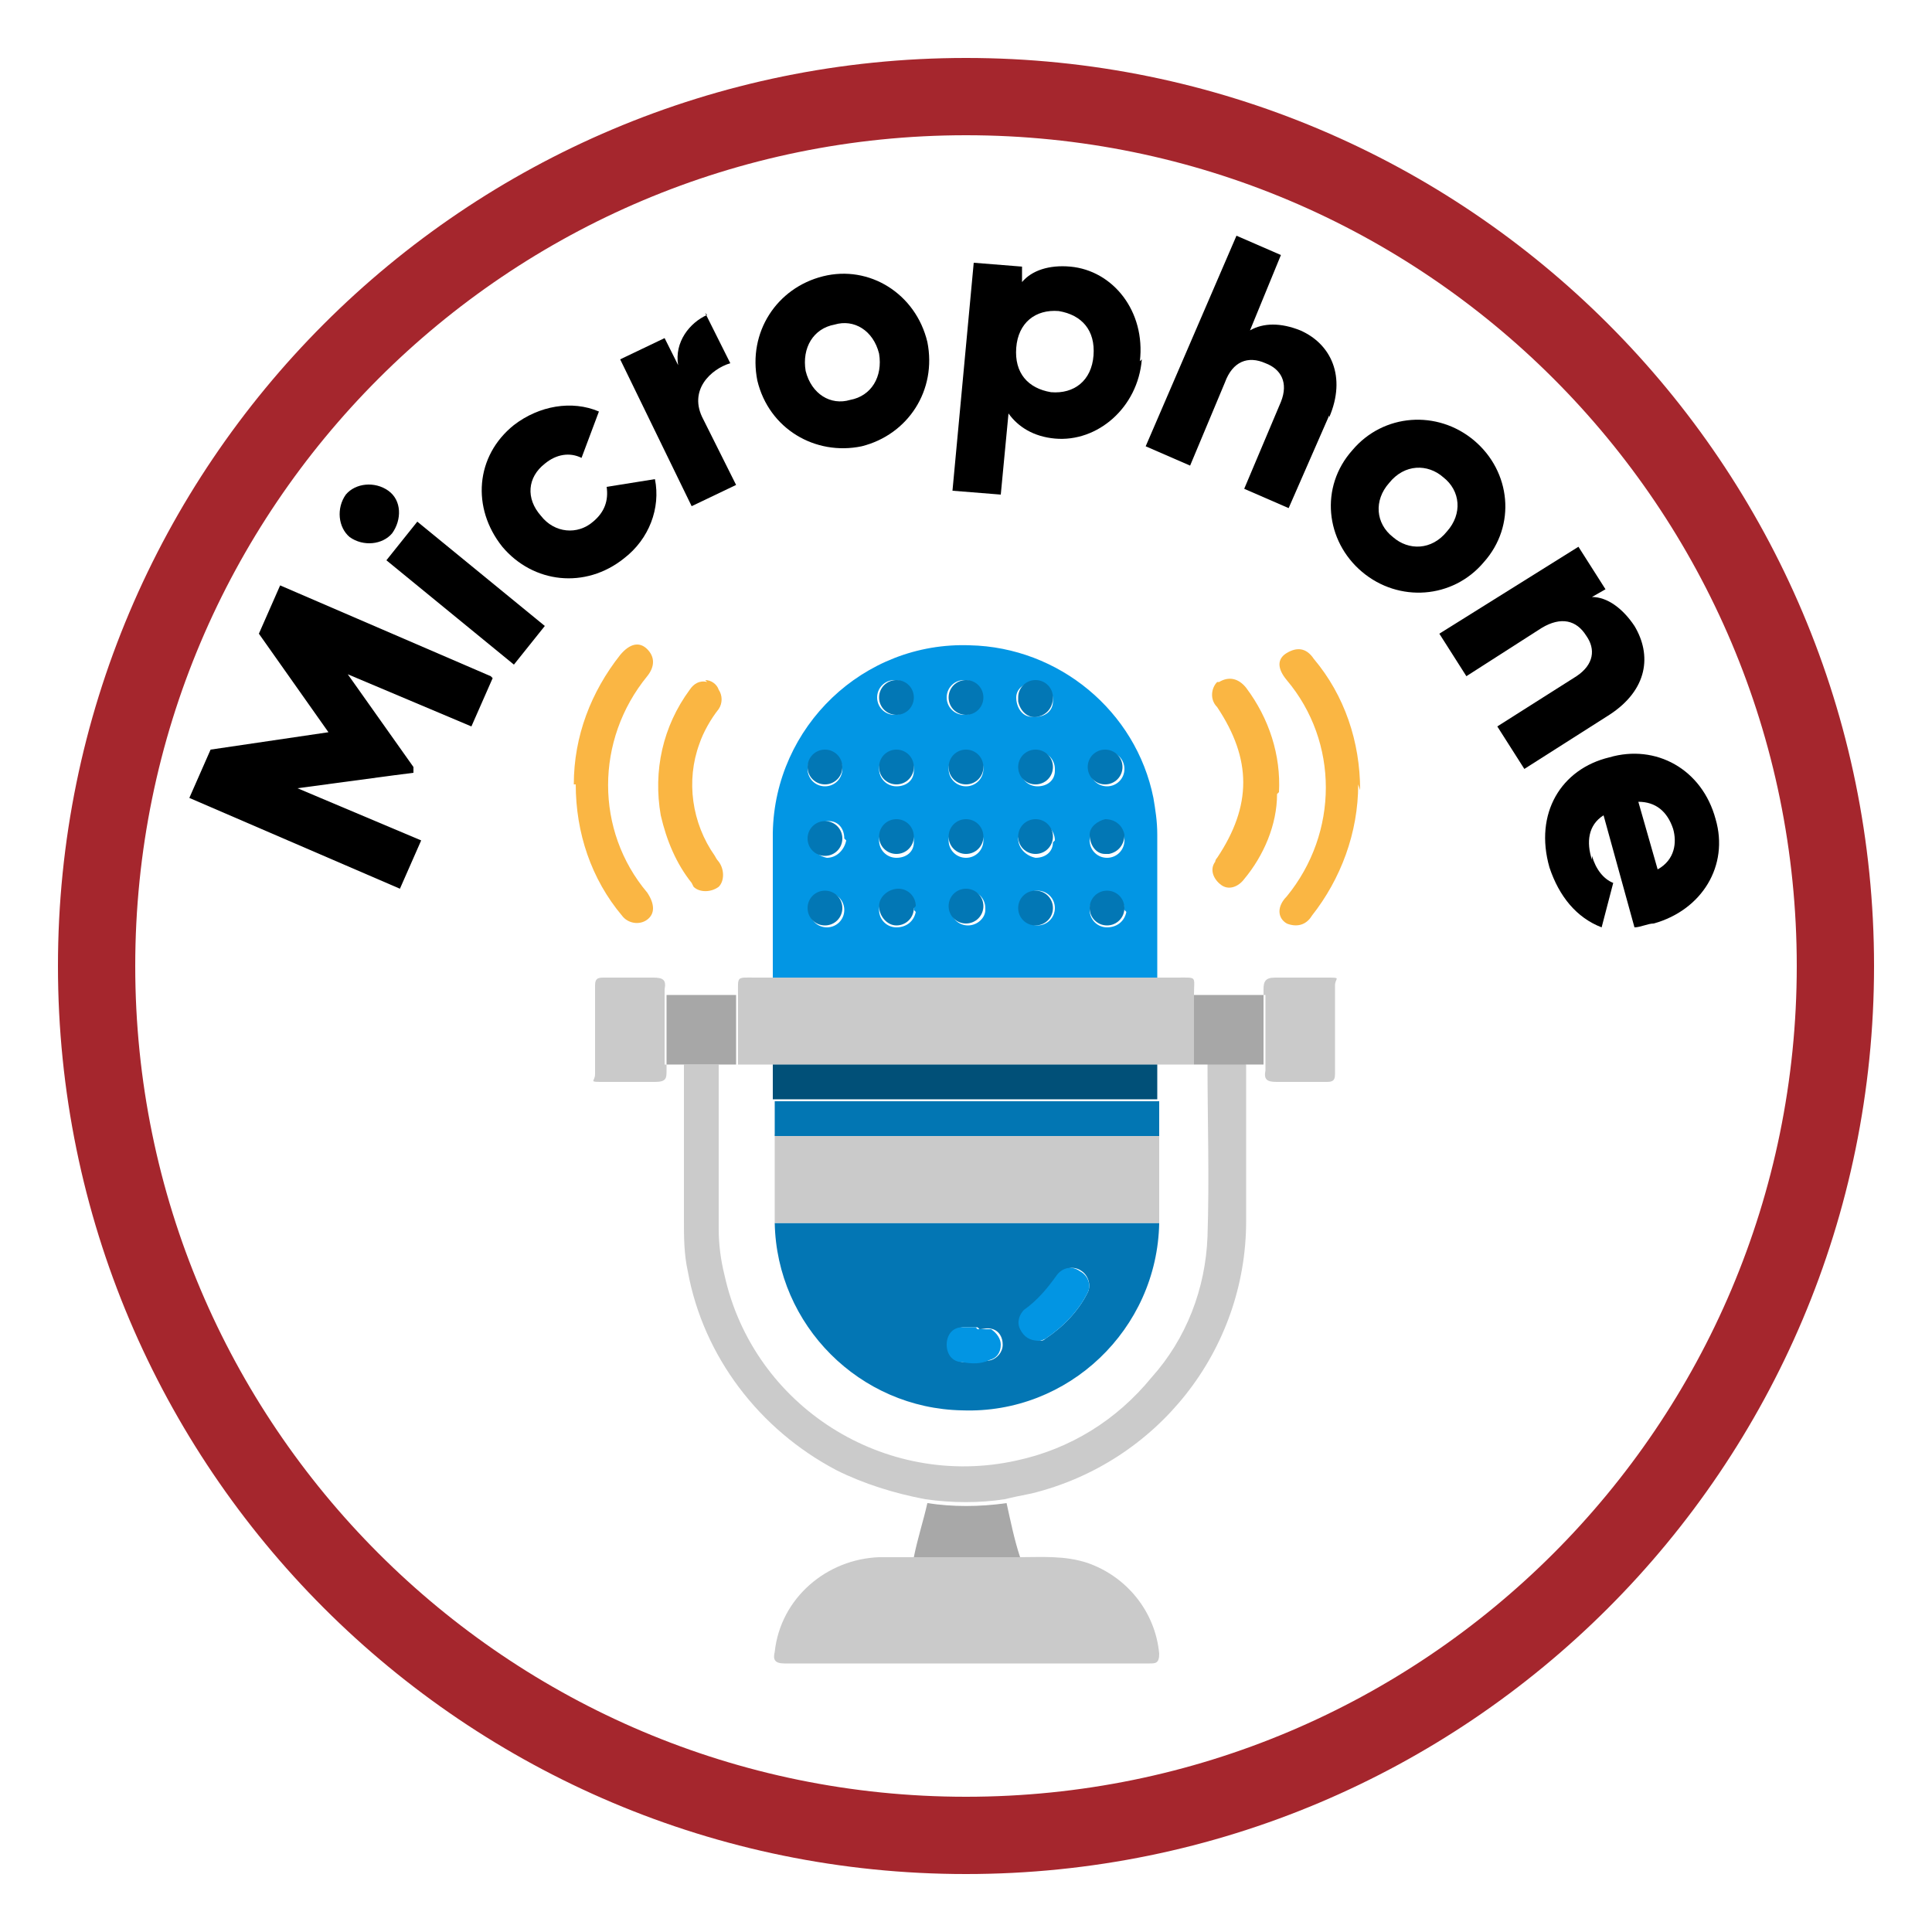
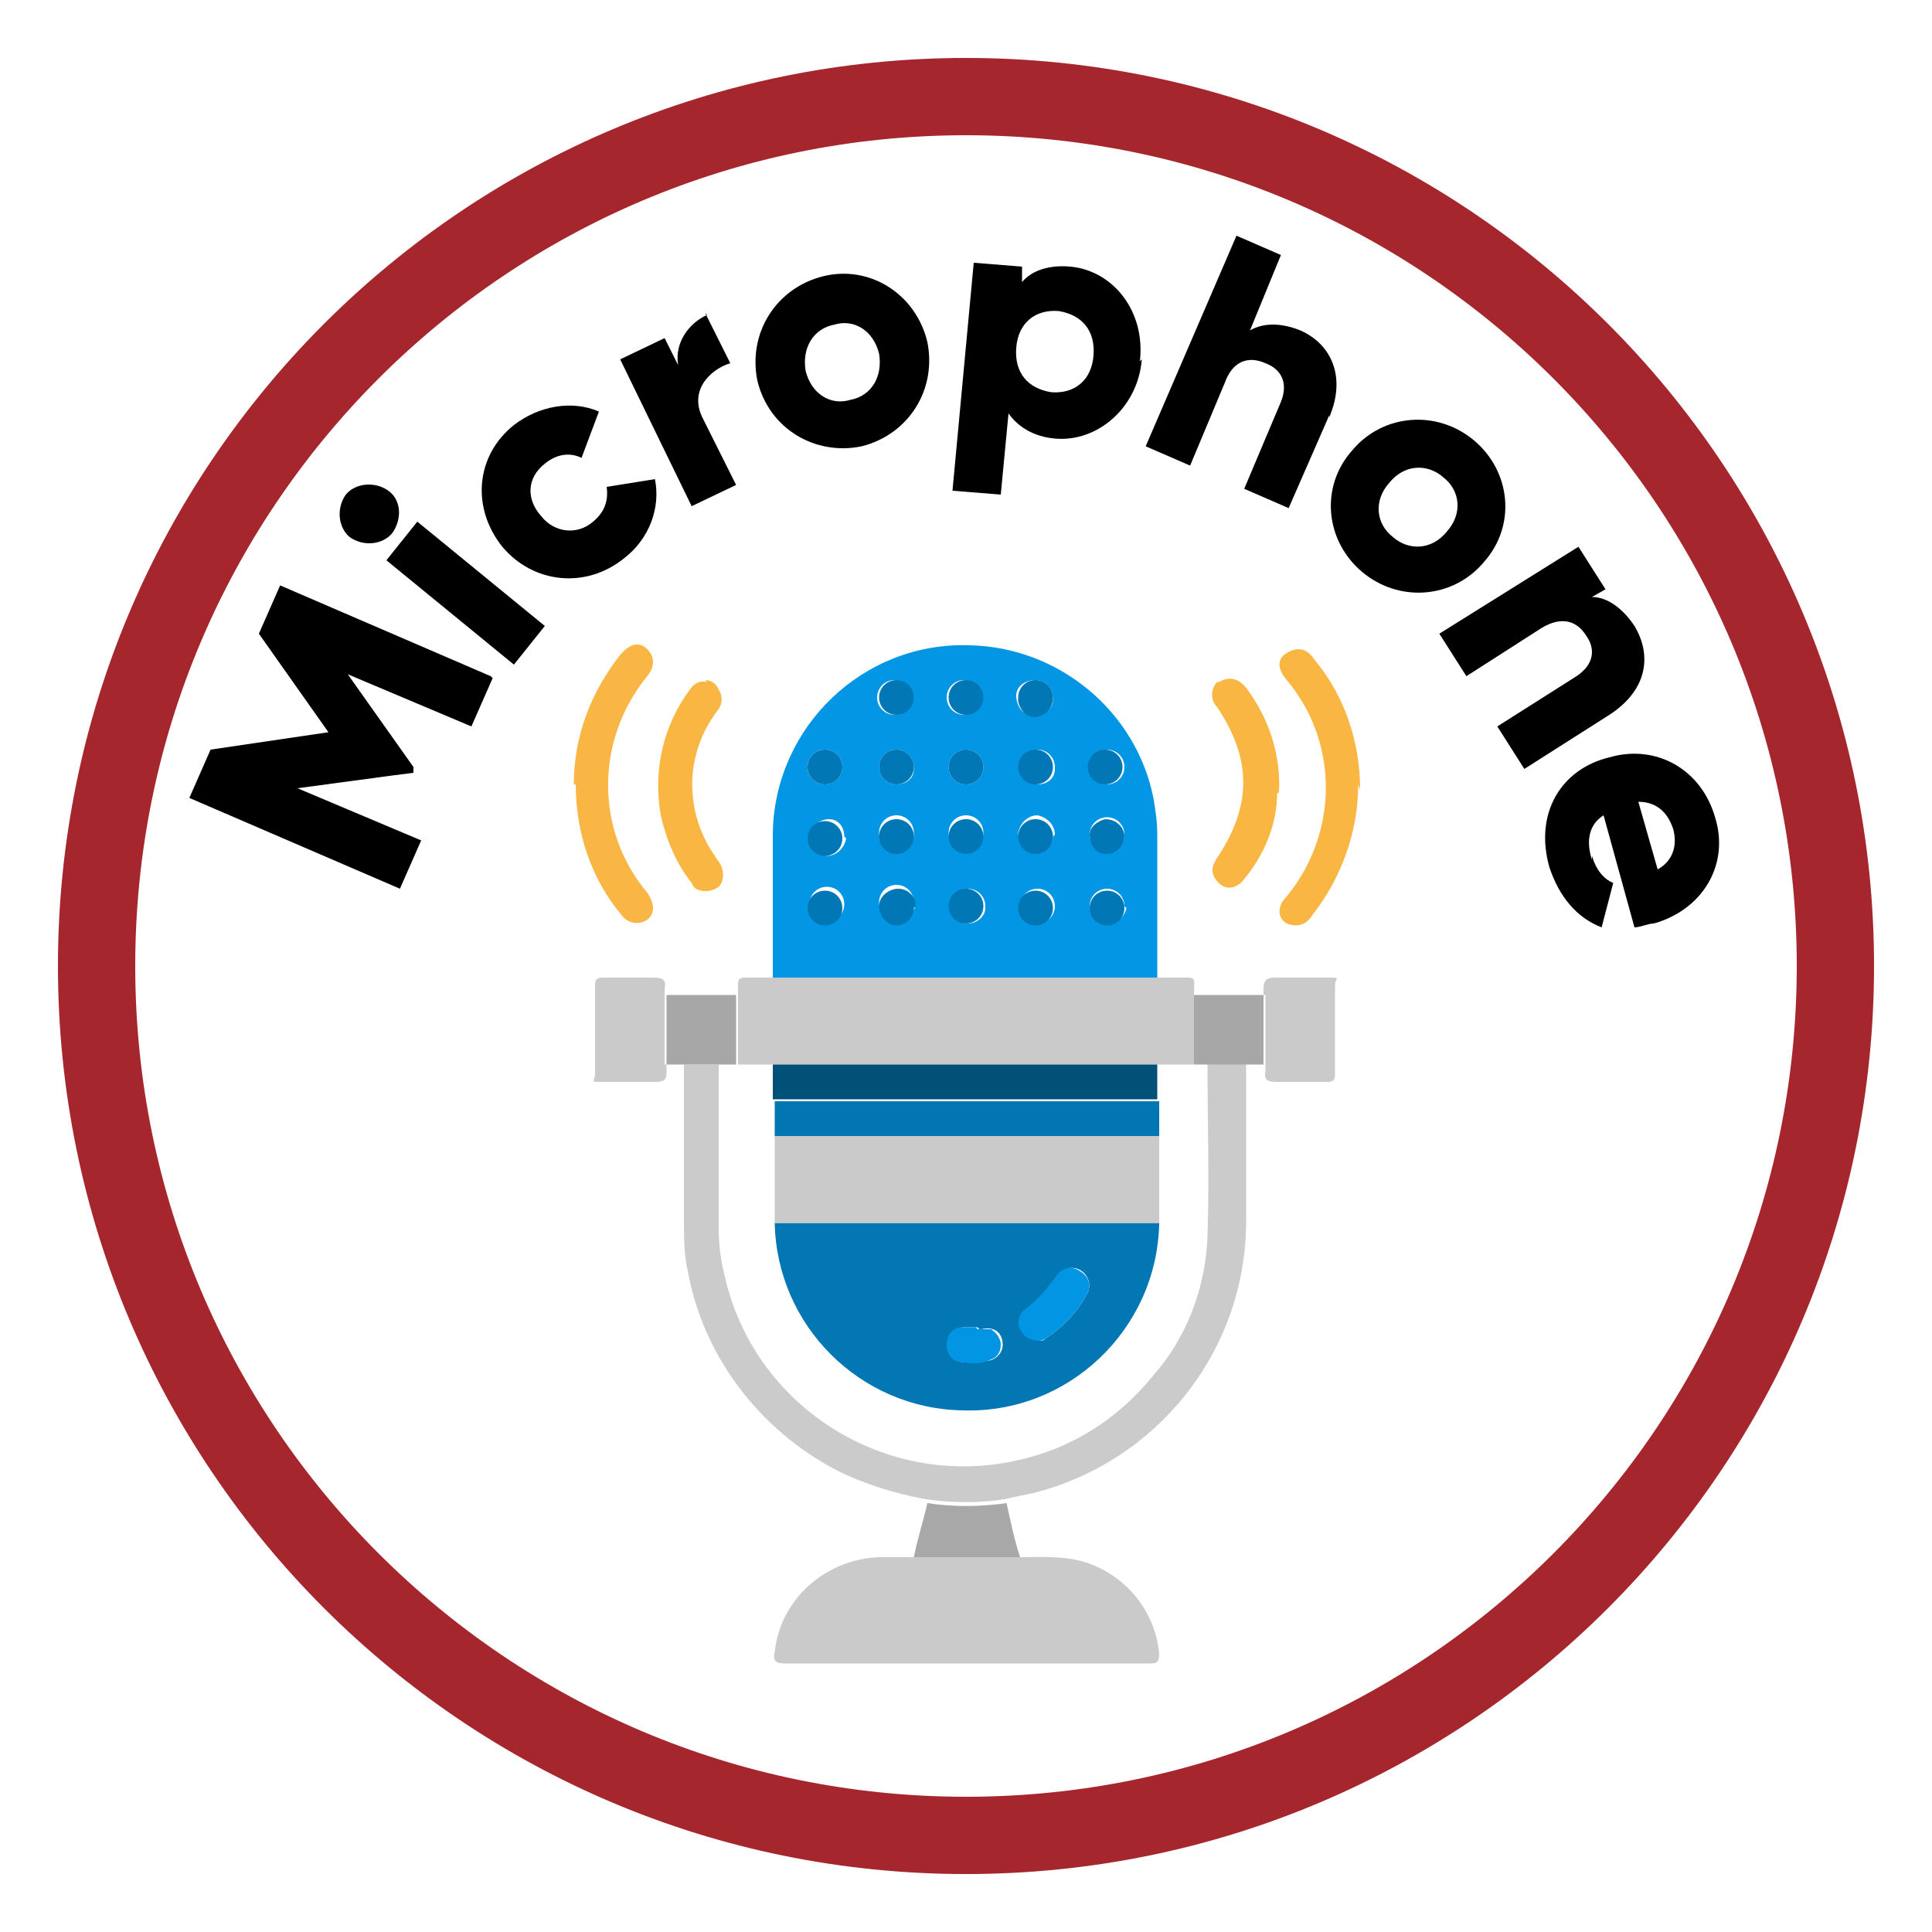
<svg xmlns="http://www.w3.org/2000/svg" id="Layer_1" viewBox="0 0 100 100">
  <defs>
    <style>.cls-1{fill:#a7a7a7;}.cls-2{fill:none;stroke:#a5262d;stroke-miterlimit:10;stroke-width:4px;}.cls-3{fill:#fab644;}.cls-4{fill:#cbcbcb;}.cls-5{fill:#cacaca;}.cls-6{fill:#0277b5;}.cls-7{fill:#015078;}.cls-8{fill:#0296e4;}.cls-9{fill:#0295e3;}.cls-10{fill:#0276b3;}.cls-11{fill:#fab643;}.cls-12{fill:#0376b4;}.cls-13{fill:#a8a8a8;}</style>
  </defs>
  <circle class="cls-2" cx="50" cy="50" r="45" />
-   <g>
-     <path class="cls-8" d="M40,50.6v-7.5c.1-5.5,4.7-9.9,10.2-9.7,4.6,.1,8.6,3.4,9.5,7.9,.1,.6,.2,1.2,.2,1.9v7.5h-20Zm6.3-13.6c.5,0,.9-.4,.9-.9,0,0,0,0,0,0,0-.5-.4-.9-.9-.9-.5,0-.9,.4-.9,.9,0,.5,.4,.9,.9,.9,0,0,0,0,0,0Zm3.6-1.8c-.5,0-.9,.4-.9,.9,0,.5,.4,.9,.9,.9,.5,0,.9-.4,.9-.9,0,0,0,0,0,0,0-.5-.4-.9-.9-.9,0,0,0,0,0,0h0Zm4.6,1c0-.5-.4-.9-.9-.9,0,0,0,0,0,0-.5,0-1,.3-1,.8,0,.5,.3,1,.8,1,0,0,.1,0,.2,0,.5,0,.9-.3,.9-.8,0,0,0,0,0-.1h0Zm-11.8,2.7c-.5,0-.9,.4-.9,.9,0,.5,.4,.9,.9,.9,.5,0,.9-.4,.9-.9,0,0,0,0,0,0,0-.5-.4-.9-.9-.9,0,0,0,0,0,0Zm4.6,.9c0-.5-.4-.9-.9-.9-.5,0-.9,.4-.9,.9,0,.5,.4,.9,.9,.9,.5,0,.9-.3,.9-.8,0,0,0,0,0,0h0Zm2.7-.9c-.5,0-.9,.4-.9,.9,0,.5,.4,.9,.9,.9,.5,0,.9-.4,.9-.9,0,0,0,0,0,0,0-.5-.4-.9-.9-.9,0,0,0,0,0,0Zm4.6,.9c0-.5-.4-.9-.9-.9-.5,0-.9,.4-.9,.9,0,.5,.4,.9,.9,.9,.5,0,.9-.3,.9-.8,0,0,0,0,0,0h0Zm2.7-.9c-.5,0-.9,.4-.9,.9,0,.5,.4,.9,.9,.9,.5,0,.9-.4,.9-.9,0,0,0,0,0,0,0-.5-.4-.9-.9-.9,0,0,0,0,0,0Zm-13.6,4.5c0-.5-.3-.9-.8-.9,0,0,0,0,0,0-.5,0-.9,.4-1,.9,0,.5,.4,.9,.9,1,.5,0,.9-.4,1-.9,0,0,0,0,0,0h0Zm7.3,3.6c0-.5-.4-.9-.9-.9s-.9,.4-.9,.9c0,.5,.4,.9,.9,.9,.5,0,.9-.4,.9-.8,0,0,0,0,0-.1h0Zm2.7-.9c-.5,0-.9,.4-.9,.9s.4,.9,.9,.9c.5,0,.9-.4,.9-.9,0,0,0,0,0,0,0-.5-.4-.9-.9-.9,0,0,0,0,0,0h0Zm4.5,1c0-.5-.4-.9-.9-.9-.5,0-.9,.4-.9,.9,0,.5,.4,.9,.9,.9,.5,0,.9-.3,1-.8,0,0,0,0,0,0h0Zm-15.4-.9c-.5,0-.9,.4-.9,.9,0,.5,.4,.9,.9,.9,.5,0,.9-.4,.9-.9,0,0,0,0,0,0,0-.5-.4-.9-.9-.9,0,0,0,0,0,0Zm14.5-1.8c.5,0,.9-.4,.9-.9,0-.5-.4-.9-.9-.9-.5,0-.9,.4-.9,.9,0,0,0,0,0,0,0,.5,.4,.9,.9,.9h0Zm-2.7-.9c0-.5-.4-.9-.9-1-.5,0-.9,.4-1,.9,0,.5,.4,.9,.9,1,0,0,0,0,0,0,.5,0,.9-.3,.9-.8,0,0,0,0,0,0h0Zm-4.6-.9c-.5,0-.9,.4-.9,.9,0,.5,.4,.9,.9,.9,.5,0,.9-.4,.9-.9,0,0,0,0,0,0,0-.5-.4-.9-.9-.9,0,0,0,0,0,0Zm-2.7,.9c0-.5-.4-.9-.9-.9-.5,0-.9,.4-.9,.9,0,.5,.4,.9,.9,.9,.5,0,.9-.3,.9-.8,0,0,0,0,0,0h0Zm0,3.6c0-.5-.4-.9-.9-.9s-.9,.4-.9,.9c0,.5,.4,.9,.9,.9,.5,0,.9-.3,1-.8,0,0,0,0,0,0h0Z" />
-     <path class="cls-5" d="M40,50.6h20.9c1.1,0,.9-.1,.9,.9v3.6h-23.6v-3.6c0-1-.1-.9,.9-.9h.9Z" />
-     <path class="cls-4" d="M64.5,55.1v8.1c0,6.7-4.6,12.5-11.1,14.1-.5,.1-1,.2-1.4,.3-1.3,.2-2.7,.2-4.1,0-1.6-.3-3.2-.8-4.6-1.5-4-2.1-6.9-5.9-7.7-10.3-.2-.9-.2-1.8-.2-2.6v-8.1h1.8v8.5c0,.8,.1,1.6,.3,2.4,1.5,6.8,8.3,11.1,15.1,9.6,2.8-.6,5.2-2.1,7-4.3,1.8-2,2.8-4.6,2.9-7.3,.1-3,0-6,0-9h1.8Z" />
-     <path class="cls-5" d="M52.7,80.6c1.2,0,2.4-.1,3.6,.3,2,.7,3.5,2.5,3.7,4.7,0,.5-.2,.5-.5,.5h-18.9c-.5,0-.6-.2-.5-.6,.3-2.8,2.7-4.8,5.4-4.9h7.3Z" />
-     <path class="cls-3" d="M29.7,40.6c0-2.5,.9-4.8,2.4-6.7,.5-.6,1-.7,1.4-.3s.4,.9,0,1.4c-2.7,3.3-2.7,8,0,11.2,.4,.6,.4,1.1,0,1.4-.4,.3-1,.2-1.3-.2,0,0,0,0,0,0-1.6-1.9-2.4-4.3-2.4-6.8Z" />
-     <path class="cls-11" d="M70.3,40.6c0,2.5-.9,4.9-2.4,6.8-.3,.5-.8,.6-1.3,.4,0,0,0,0,0,0-.5-.3-.5-.9,0-1.4,2.7-3.3,2.7-8,0-11.2-.5-.6-.5-1.1,0-1.4s1-.3,1.4,.3c1.6,1.9,2.4,4.3,2.4,6.8Z" />
-     <path class="cls-11" d="M36.5,35.2c.3,0,.6,.2,.7,.5,.2,.3,.2,.7,0,1-.4,.5-.8,1.2-1,1.8-.7,1.9-.4,4.1,.8,5.8,0,0,.1,.2,.2,.3,.3,.4,.3,1,0,1.3-.4,.3-1,.3-1.3,0,0,0,0,0-.1-.2-.8-1-1.3-2.2-1.6-3.5-.4-2.3,.1-4.6,1.5-6.5,.2-.3,.5-.5,.9-.4Z" />
-     <path class="cls-11" d="M66.1,41.1c0,1.6-.7,3.2-1.7,4.4-.3,.4-.8,.6-1.2,.3-.4-.3-.6-.8-.3-1.2,0,0,0-.1,.1-.2,1.8-2.7,1.8-5.1,0-7.8-.4-.4-.3-1,0-1.3,0,0,0,0,.1,0,.5-.3,1-.2,1.4,.3,1.2,1.6,1.8,3.5,1.7,5.4Z" />
-     <path class="cls-5" d="M34.5,55.1c0,.1,0,.2,0,.3,0,.4,0,.6-.6,.6-.9,0-1.7,0-2.6,0s-.5,0-.5-.4v-4.6c0-.4,.2-.4,.5-.4,.8,0,1.7,0,2.5,0,.5,0,.7,.1,.6,.6,0,0,0,.2,0,.3v3.6Z" />
-     <path class="cls-5" d="M65.4,51.5c0-.1,0-.2,0-.3,0-.4,.1-.6,.6-.6,.9,0,1.7,0,2.6,0s.5,0,.5,.4v4.6c0,.4-.2,.4-.5,.4-.8,0-1.7,0-2.5,0-.5,0-.7-.1-.6-.6,0,0,0-.2,0-.3v-3.6Z" />
-     <path class="cls-1" d="M34.5,55.1v-3.6h3.6v3.6h-3.6Z" />
-     <path class="cls-1" d="M65.4,51.5v3.6h-3.6v-3.6h3.6Z" />
-     <path class="cls-13" d="M52.7,80.6h-5.4c.2-1,.5-1.9,.7-2.8,1.3,.2,2.7,.2,4.1,0,.2,.9,.4,1.9,.7,2.8Z" />
-     <path class="cls-6" d="M46.4,37c-.5,0-.9-.4-.9-.9s.4-.9,.9-.9c.5,0,.9,.4,.9,.9,0,0,0,0,0,0,0,.5-.4,.9-.9,.9,0,0,0,0,0,0Z" />
-     <path class="cls-6" d="M50,35.2c.5,0,.9,.4,.9,.9,0,.5-.4,.9-.9,.9-.5,0-.9-.4-.9-.9,0,0,0,0,0,0,0-.5,.4-.9,.9-.9,0,0,0,0,0,0Z" />
-     <path class="cls-6" d="M54.5,36.1c0,.5-.3,.9-.8,1s-.9-.3-1-.8c0,0,0-.1,0-.2,0-.5,.4-.9,.9-.9,0,0,0,0,0,0,.5,0,.9,.4,.9,.9Z" />
-     <path class="cls-6" d="M42.7,38.8c.5,0,.9,.4,.9,.9,0,.5-.4,.9-.9,.9s-.9-.4-.9-.9c0,0,0,0,0,0,0-.5,.4-.9,.9-.9,0,0,0,0,0,0Z" />
-     <path class="cls-6" d="M47.3,39.7c0,.5-.4,.9-.9,.9s-.9-.4-.9-.9c0-.5,.4-.9,.9-.9,0,0,0,0,0,0,.5,0,.9,.4,.9,.9Z" />
-     <path class="cls-6" d="M50,38.8c.5,0,.9,.4,.9,.9,0,.5-.4,.9-.9,.9-.5,0-.9-.4-.9-.9,0,0,0,0,0,0,0-.5,.4-.9,.9-.9,0,0,0,0,0,0Z" />
-     <path class="cls-6" d="M54.5,39.7c0,.5-.4,.9-.9,.9-.5,0-.9-.4-.9-.9s.4-.9,.9-.9c0,0,0,0,0,0,.5,0,.9,.4,.9,.9,0,0,0,0,0,0Z" />
-     <path class="cls-6" d="M57.2,38.8c.5,0,.9,.4,.9,.9,0,.5-.4,.9-.9,.9-.5,0-.9-.4-.9-.9,0,0,0,0,0,0,0-.5,.4-.9,.9-.9,0,0,0,0,0,0Z" />
-     <path class="cls-6" d="M43.6,43.4c0,.5-.4,.9-.9,.9s-.9-.4-.9-.9,.4-.9,.9-.9c0,0,0,0,0,0,.5,0,.9,.4,.9,.9,0,0,0,0,0,0Z" />
-     <path class="cls-6" d="M50.9,46.9c0,.5-.4,.9-.9,.9-.5,0-.9-.4-.9-.9s.4-.9,.9-.9c0,0,0,0,0,0,.5,0,.9,.4,.9,.9,0,0,0,0,0,0Z" />
-     <path class="cls-6" d="M53.6,46.1c.5,0,.9,.4,.9,.9,0,.5-.4,.9-.9,.9s-.9-.4-.9-.9c0,0,0,0,0,0,0-.5,.4-.9,.9-.9,0,0,0,0,0,0Z" />
-     <path class="cls-6" d="M58.2,47c0,.5-.4,.9-.9,.9-.5,0-.9-.4-.9-.9,0-.5,.4-.9,.9-.9,0,0,0,0,0,0,.5,0,.9,.4,.9,.9,0,0,0,0,0,0Z" />
-     <path class="cls-6" d="M42.7,46.1c.5,0,.9,.4,.9,.9s-.4,.9-.9,.9c-.5,0-.9-.4-.9-.9,0,0,0,0,0,0,0-.5,.4-.9,.9-.9,0,0,0,0,0,0Z" />
-     <path class="cls-6" d="M57.2,44.2c-.5,0-.8-.5-.8-1,0-.4,.4-.7,.8-.8,.5,0,.9,.3,1,.8,0,.5-.3,.9-.8,1,0,0-.1,0-.2,0Z" />
-     <path class="cls-6" d="M54.5,43.3c0,.5-.4,.9-.9,.9-.5,0-.9-.4-.9-.9,0-.5,.4-.9,.9-.9,0,0,0,0,0,0,.5,0,.9,.4,.9,.9,0,0,0,0,0,0Z" />
-     <path class="cls-6" d="M50,42.4c.5,0,.9,.4,.9,.9s-.4,.9-.9,.9c-.5,0-.9-.4-.9-.9,0,0,0,0,0,0,0-.5,.4-.9,.9-.9,0,0,0,0,0,0Z" />
-     <path class="cls-6" d="M47.3,43.3c0,.5-.4,.9-.9,.9-.5,0-.9-.4-.9-.9,0-.5,.4-.9,.9-.9,0,0,0,0,0,0,.5,0,.9,.4,.9,.9,0,0,0,0,0,0Z" />
-     <path class="cls-6" d="M47.3,47c0,.5-.4,.9-.9,.9,0,0,0,0,0,0-.5,0-.9-.5-.9-1,0-.5,.5-.9,1-.9,.5,0,.9,.4,.9,.9Z" />
-     <path class="cls-7" d="M40,56.9v-1.8h19.9v1.8h-19.9Z" />
-     <path class="cls-12" d="M60,63.3c-.1,5.5-4.7,9.9-10.2,9.7-5.3-.1-9.6-4.4-9.7-9.7h19.9Zm-6.2,6.1c.1,0,.2,0,.3-.1,.9-.6,1.7-1.4,2.2-2.4,.2-.4,0-.9-.3-1.1,0,0,0,0,0,0-.4-.3-.9-.2-1.2,.2-.5,.7-1,1.3-1.7,1.8-.3,.2-.4,.7-.2,1,.1,.4,.4,.5,1,.6Zm-3.2-.7c-.2,0-.5,0-.7,0-.5,0-.8,.4-.8,.9,0,.5,.3,.9,.8,.9,0,0,0,0,0,0,.5,0,.9,0,1.4-.1,.3-.1,.6-.4,.6-.8,0-.4-.2-.7-.5-.8-.3-.1-.5,0-.7,0Z" />
-     <path class="cls-5" d="M60,63.3h-19.9v-4.6h19.9v4.6Z" />
-     <path class="cls-10" d="M60,58.8h-19.9v-1.8h19.9v1.8Z" />
-     <path class="cls-9" d="M53.8,69.4c-.5,0-.8-.2-1-.6-.2-.4,0-.8,.2-1,.7-.5,1.2-1.1,1.7-1.8,.3-.4,.8-.5,1.2-.2,.4,.2,.6,.7,.4,1.1,0,0,0,0,0,0-.5,1-1.3,1.8-2.2,2.4,0,0-.2,.1-.3,.1Z" />
-     <path class="cls-9" d="M50.6,68.8c.2,0,.5,0,.7,0,.3,.2,.5,.5,.5,.8,0,.4-.2,.7-.6,.8-.4,.2-.9,.2-1.4,.1-.5,0-.8-.4-.8-.9,0,0,0,0,0,0,0-.5,.3-.9,.8-.9,.2,0,.5,0,.7,0Z" />
-   </g>
-   <g>
-     <path d="M25.5,35.1l-1.1,2.5-6.4-2.7,3.4,4.8v.3c-.1,0-6,.8-6,.8l6.4,2.7-1.1,2.5-10.9-4.7,1.1-2.5,6.1-.9-3.6-5.1,1.1-2.5,10.9,4.7Z" />
-     <path d="M18.1,27.8c-.6-.5-.7-1.5-.2-2.2,.5-.6,1.5-.7,2.2-.2s.7,1.5,.2,2.2c-.5,.6-1.5,.7-2.2,.2Zm1.9,1.2l1.6-2,6.6,5.4-1.6,2-6.6-5.4Z" />
-     <path d="M26,28.3c-1.6-2-1.4-4.7,.6-6.3,1.3-1,3-1.3,4.4-.7l-.9,2.4c-.6-.3-1.3-.2-1.9,.3-.9,.7-1,1.8-.2,2.7,.7,.9,1.9,1,2.7,.3,.6-.5,.8-1.1,.7-1.8l2.5-.4c.3,1.5-.3,3.1-1.6,4.1-2,1.6-4.7,1.3-6.3-.6Z" />
-     <path d="M36.5,16.2l1.3,2.6c-1,.3-2.2,1.4-1.4,2.9l1.7,3.4-2.3,1.1-3.7-7.6,2.3-1.1,.7,1.4c-.2-1.2,.6-2.2,1.5-2.6Z" />
-     <path d="M39.2,19.7c-.5-2.5,1-4.8,3.4-5.4s4.8,.9,5.4,3.4c.5,2.5-1,4.8-3.4,5.4-2.4,.5-4.8-.9-5.4-3.4Zm6.3-1.4c-.3-1.2-1.3-1.8-2.3-1.5-1.1,.2-1.7,1.2-1.5,2.4,.3,1.2,1.3,1.8,2.3,1.5,1.1-.2,1.7-1.2,1.5-2.4Z" />
-     <path d="M59.1,18.6c-.2,2.5-2.3,4.3-4.5,4.1-1.1-.1-1.9-.6-2.4-1.3l-.4,4.2-2.5-.2,1.1-11.8,2.5,.2v.8c.5-.6,1.4-.9,2.5-.8,2.2,.2,3.9,2.3,3.6,4.9Zm-2.5-.2c.1-1.3-.6-2.1-1.8-2.3-1.2-.1-2.1,.6-2.2,1.9-.1,1.3,.6,2.1,1.8,2.3,1.2,.1,2.1-.6,2.2-1.9Z" />
-     <path d="M68.8,21.5l-2.1,4.8-2.3-1,1.9-4.5c.4-1,0-1.7-.8-2-.9-.4-1.7-.1-2.1,1l-1.8,4.3-2.3-1,4.7-10.9,2.3,1-1.6,3.9c.7-.4,1.6-.4,2.6,0,1.6,.7,2.4,2.4,1.5,4.5Z" />
-     <path d="M70,23.3c1.6-1.9,4.4-2.1,6.3-.5,1.9,1.6,2.2,4.4,.5,6.3-1.6,1.9-4.4,2.1-6.3,.5-1.9-1.6-2.2-4.4-.5-6.3Zm4.9,4.2c.8-.9,.7-2.1-.2-2.8-.8-.7-2-.7-2.8,.3-.8,.9-.7,2.1,.2,2.8,.8,.7,2,.7,2.8-.3Z" />
-     <path d="M83.3,37l-4.4,2.8-1.4-2.2,4.1-2.6c.9-.6,1-1.4,.5-2.1-.5-.8-1.3-1-2.3-.4l-3.9,2.5-1.4-2.2,7.2-4.5,1.4,2.2-.7,.4c.8,0,1.6,.6,2.2,1.5,.9,1.5,.7,3.3-1.3,4.6Z" />
-     <path d="M82.4,44.3c.2,.7,.6,1.2,1.1,1.4l-.6,2.3c-1.3-.5-2.2-1.6-2.7-3.1-.8-2.8,.6-5.1,3.1-5.7,2.4-.7,4.8,.6,5.5,3.2,.7,2.4-.7,4.7-3.2,5.4-.3,0-.7,.2-1,.2l-1.6-5.8c-.8,.5-.9,1.4-.6,2.3Zm3.4,.7c.9-.5,1-1.4,.8-2.1-.3-.9-.9-1.4-1.8-1.4l1,3.5Z" />
-   </g>
+   <path class="cls-8" d="m40,50.6v-7.5c.1-5.5,4.7-9.9,10.2-9.7,4.6.1,8.6,3.4,9.5,7.9.1.6.2,1.2.2,1.9v7.5h-20Zm6.3-13.6c.5,0,.9-.4.9-.9,0,0,0,0,0,0,0-.5-.4-.9-.9-.9-.5,0-.9.4-.9.9,0,.5.4.9.9.9,0,0,0,0,0,0Zm3.6-1.8c-.5,0-.9.4-.9.9,0,.5.4.9.9.9.5,0,.9-.4.9-.9,0,0,0,0,0,0,0-.5-.4-.9-.9-.9,0,0,0,0,0,0h0Zm4.6.9c0-.5-.4-.9-.9-.9,0,0,0,0,0,0-.5,0-1,.3-1,.8,0,.5.3,1,.8,1,0,0,.1,0,.2,0,.5,0,.9-.3.9-.8,0,0,0,0,0-.1h0Zm-11.8,2.7c-.5,0-.9.4-.9.9,0,.5.4.9.9.9.5,0,.9-.4.9-.9,0,0,0,0,0,0,0-.5-.4-.9-.9-.9,0,0,0,0,0,0Zm4.6.9c0-.5-.4-.9-.9-.9-.5,0-.9.4-.9.9,0,.5.4.9.9.9.5,0,.9-.3.9-.8,0,0,0,0,0,0h0Zm2.7-.9c-.5,0-.9.4-.9.9,0,.5.4.9.9.9.5,0,.9-.4.9-.9,0,0,0,0,0,0,0-.5-.4-.9-.9-.9,0,0,0,0,0,0Zm4.6.9c0-.5-.4-.9-.9-.9-.5,0-.9.4-.9.9,0,.5.4.9.9.9.5,0,.9-.3.9-.8,0,0,0,0,0,0h0Zm2.7-.9c-.5,0-.9.4-.9.9,0,.5.4.9.9.9.5,0,.9-.4.9-.9,0,0,0,0,0,0,0-.5-.4-.9-.9-.9,0,0,0,0,0,0Zm-13.6,4.5c0-.5-.3-.9-.8-.9,0,0,0,0,0,0-.5,0-.9.4-1,.9,0,.5.4.9.9,1,.5,0,.9-.4,1-.9,0,0,0,0,0,0h0Zm7.3,3.6c0-.5-.4-.9-.9-.9s-.9.4-.9.9c0,.5.4.9.9.9.5,0,.9-.4.9-.8,0,0,0,0,0-.1h0Zm2.7-.9c-.5,0-.9.4-.9.9s.4.9.9.9c.5,0,.9-.4.9-.9,0,0,0,0,0,0,0-.5-.4-.9-.9-.9,0,0,0,0,0,0h0Zm4.5.9c0-.5-.4-.9-.9-.9-.5,0-.9.4-.9.9,0,.5.4.9.9.9.5,0,.9-.3,1-.8,0,0,0,0,0,0h0Zm-15.4-1c-.5,0-.9.4-.9.9,0,.5.4.9.9.9.5,0,.9-.4.9-.9,0,0,0,0,0,0,0-.5-.4-.9-.9-.9,0,0,0,0,0,0Zm14.5-1.8c.5,0,.9-.4.9-.9,0-.5-.4-.9-.9-.9-.5,0-.9.4-.9.9,0,0,0,0,0,0,0,.5.4.9.9.9h0Zm-2.7-.9c0-.5-.4-.9-.9-1-.5,0-.9.4-1,.9,0,.5.4.9.9,1,0,0,0,0,0,0,.5,0,.9-.3.9-.8,0,0,0,0,0,0h0Zm-4.6-1c-.5,0-.9.4-.9.9,0,.5.4.9.9.9.5,0,.9-.4.9-.9,0,0,0,0,0,0,0-.5-.4-.9-.9-.9,0,0,0,0,0,0Zm-2.7.9c0-.5-.4-.9-.9-.9-.5,0-.9.4-.9.9,0,.5.4.9.9.9.5,0,.9-.3.9-.8,0,0,0,0,0,0h0Zm0,3.6c0-.5-.4-.9-.9-.9s-.9.4-.9.9c0,.5.4.9.9.9.5,0,.9-.3,1-.8,0,0,0,0,0,0h0Z" />
+   <path class="cls-5" d="m40,50.6h20.9c1.1,0,.9-.1.9.9v3.6h-23.6v-3.6c0-1-.1-.9.9-.9h.9Z" />
+   <path class="cls-4" d="m64.5,55.1v8.1c0,6.7-4.6,12.5-11.1,14.1-.5.1-1,.2-1.4.3-1.3.2-2.7.2-4.1,0-1.6-.3-3.2-.8-4.6-1.5-4-2.1-6.9-5.9-7.7-10.3-.2-.9-.2-1.8-.2-2.6v-8.1h1.8v8.5c0,.8.1,1.6.3,2.4,1.5,6.8,8.3,11.1,15.1,9.6,2.8-.6,5.2-2.1,7-4.3,1.8-2,2.8-4.6,2.9-7.3.1-3,0-6,0-9h1.8Z" />
+   <path class="cls-5" d="m52.7,80.6c1.2,0,2.4-.1,3.6.3,2,.7,3.5,2.5,3.7,4.7,0,.5-.2.5-.5.5h-18.9c-.5,0-.6-.2-.5-.6.3-2.8,2.7-4.8,5.4-4.9h7.3Z" />
+   <path class="cls-3" d="m29.7,40.6c0-2.5.9-4.8,2.4-6.7.5-.6,1-.7,1.4-.3s.4.9,0,1.4c-2.7,3.3-2.7,8,0,11.2.4.6.4,1.1,0,1.4-.4.3-1,.2-1.3-.2,0,0,0,0,0,0-1.6-1.9-2.4-4.3-2.4-6.8Z" />
+   <path class="cls-11" d="m70.3,40.6c0,2.5-.9,4.9-2.4,6.8-.3.5-.8.6-1.3.4,0,0,0,0,0,0-.5-.3-.5-.9,0-1.4,2.7-3.3,2.7-8,0-11.2-.5-.6-.5-1.1,0-1.4s1-.3,1.4.3c1.6,1.9,2.4,4.3,2.4,6.8Z" />
+   <path class="cls-11" d="m36.5,35.2c.3,0,.6.2.7.5.2.3.2.7,0,1-.4.5-.8,1.2-1,1.8-.7,1.9-.4,4.1.8,5.8,0,0,.1.2.2.3.3.4.3,1,0,1.3-.4.3-1,.3-1.3,0,0,0,0,0-.1-.2-.8-1-1.3-2.2-1.6-3.5-.4-2.3.1-4.6,1.5-6.5.2-.3.5-.5.9-.4Z" />
+   <path class="cls-11" d="m66.1,41.1c0,1.6-.7,3.2-1.7,4.4-.3.4-.8.6-1.2.3-.4-.3-.6-.8-.3-1.2,0,0,0-.1.1-.2,1.8-2.7,1.8-5.1,0-7.8-.4-.4-.3-1,0-1.3,0,0,0,0,.1,0,.5-.3,1-.2,1.4.3,1.2,1.6,1.8,3.5,1.7,5.4Z" />
+   <path class="cls-5" d="m34.5,55.1c0,.1,0,.2,0,.3,0,.4,0,.6-.6.6-.9,0-1.7,0-2.6,0s-.5,0-.5-.4v-4.6c0-.4.2-.4.5-.4.8,0,1.7,0,2.5,0,.5,0,.7.1.6.6,0,0,0,.2,0,.3v3.6Z" />
+   <path class="cls-5" d="m65.4,51.5c0-.1,0-.2,0-.3,0-.4.1-.6.6-.6.9,0,1.7,0,2.6,0s.5,0,.5.4v4.6c0,.4-.2.4-.5.4-.8,0-1.7,0-2.5,0-.5,0-.7-.1-.6-.6,0,0,0-.2,0-.3v-3.6Z" />
+   <path class="cls-1" d="m34.5,55.1v-3.6h3.6v3.6h-3.6Z" />
+   <path class="cls-1" d="m65.4,51.5v3.6h-3.6v-3.6h3.6Z" />
+   <path class="cls-13" d="m52.7,80.6h-5.4c.2-1,.5-1.9.7-2.8,1.3.2,2.7.2,4.1,0,.2.9.4,1.9.7,2.8Z" />
+   <path class="cls-6" d="m46.4,37c-.5,0-.9-.4-.9-.9s.4-.9.9-.9c.5,0,.9.4.9.9,0,0,0,0,0,0,0,.5-.4.9-.9.9,0,0,0,0,0,0Z" />
+   <path class="cls-6" d="m50,35.2c.5,0,.9.4.9.9,0,.5-.4.9-.9.9-.5,0-.9-.4-.9-.9,0,0,0,0,0,0,0-.5.4-.9.9-.9,0,0,0,0,0,0Z" />
+   <path class="cls-6" d="m54.5,36.1c0,.5-.3.9-.8,1s-.9-.3-1-.8c0,0,0-.1,0-.2,0-.5.4-.9.9-.9,0,0,0,0,0,0,.5,0,.9.4.9.9Z" />
+   <path class="cls-6" d="m42.7,38.8c.5,0,.9.4.9.9,0,.5-.4.9-.9.9s-.9-.4-.9-.9c0,0,0,0,0,0,0-.5.4-.9.9-.9,0,0,0,0,0,0Z" />
+   <path class="cls-6" d="m47.3,39.7c0,.5-.4.9-.9.9s-.9-.4-.9-.9c0-.5.4-.9.9-.9,0,0,0,0,0,0,.5,0,.9.4.9.9Z" />
+   <path class="cls-6" d="m50,38.8c.5,0,.9.4.9.9,0,.5-.4.9-.9.9-.5,0-.9-.4-.9-.9,0,0,0,0,0,0,0-.5.4-.9.9-.9,0,0,0,0,0,0Z" />
+   <path class="cls-6" d="m54.5,39.7c0,.5-.4.9-.9.9-.5,0-.9-.4-.9-.9s.4-.9.9-.9c0,0,0,0,0,0,.5,0,.9.4.9.9,0,0,0,0,0,0Z" />
+   <path class="cls-6" d="m57.2,38.8c.5,0,.9.4.9.9,0,.5-.4.9-.9.9-.5,0-.9-.4-.9-.9,0,0,0,0,0,0,0-.5.4-.9.9-.9,0,0,0,0,0,0Z" />
+   <path class="cls-6" d="m43.6,43.4c0,.5-.4.9-.9.9s-.9-.4-.9-.9.4-.9.9-.9c0,0,0,0,0,0,.5,0,.9.4.9.9,0,0,0,0,0,0Z" />
+   <path class="cls-6" d="m50.9,46.9c0,.5-.4.9-.9.9-.5,0-.9-.4-.9-.9s.4-.9.9-.9c0,0,0,0,0,0,.5,0,.9.4.9.9,0,0,0,0,0,0Z" />
+   <path class="cls-6" d="m53.6,46.1c.5,0,.9.4.9.9,0,.5-.4.9-.9.9s-.9-.4-.9-.9c0,0,0,0,0,0,0-.5.4-.9.9-.9,0,0,0,0,0,0Z" />
+   <path class="cls-6" d="m58.2,47c0,.5-.4.9-.9.9-.5,0-.9-.4-.9-.9,0-.5.4-.9.9-.9,0,0,0,0,0,0,.5,0,.9.4.9.9,0,0,0,0,0,0Z" />
+   <path class="cls-6" d="m42.7,46.1c.5,0,.9.4.9.9s-.4.9-.9.9c-.5,0-.9-.4-.9-.9,0,0,0,0,0,0,0-.5.4-.9.9-.9,0,0,0,0,0,0Z" />
+   <path class="cls-6" d="m57.2,44.2c-.5,0-.8-.5-.8-1,0-.4.4-.7.8-.8.5,0,.9.3,1,.8,0,.5-.3.9-.8,1,0,0-.1,0-.2,0Z" />
+   <path class="cls-6" d="m54.5,43.3c0,.5-.4.9-.9.9-.5,0-.9-.4-.9-.9,0-.5.4-.9.9-.9,0,0,0,0,0,0,.5,0,.9.4.9.9,0,0,0,0,0,0Z" />
+   <path class="cls-6" d="m50,42.4c.5,0,.9.4.9.9s-.4.9-.9.9c-.5,0-.9-.4-.9-.9,0,0,0,0,0,0,0-.5.4-.9.9-.9,0,0,0,0,0,0Z" />
+   <path class="cls-6" d="m47.3,43.3c0,.5-.4.9-.9.9-.5,0-.9-.4-.9-.9,0-.5.4-.9.9-.9,0,0,0,0,0,0,.5,0,.9.4.9.9,0,0,0,0,0,0Z" />
+   <path class="cls-6" d="m47.3,47c0,.5-.4.9-.9.9,0,0,0,0,0,0-.5,0-.9-.5-.9-1,0-.5.5-.9,1-.9.5,0,.9.4.9.9Z" />
+   <path class="cls-7" d="m40,56.9v-1.8h19.9v1.8h-19.9Z" />
+   <path class="cls-12" d="m60,63.3c-.1,5.5-4.7,9.9-10.2,9.7-5.3-.1-9.6-4.4-9.7-9.7h19.9Zm-6.2,6.1c.1,0,.2,0,.3-.1.9-.6,1.7-1.4,2.2-2.4.2-.4,0-.9-.3-1.1,0,0,0,0,0,0-.4-.3-.9-.2-1.2.2-.5.7-1,1.3-1.7,1.8-.3.2-.4.7-.2,1,.1.4.4.5,1,.6Zm-3.2-.7c-.2,0-.5,0-.7,0-.5,0-.8.4-.8.9,0,.5.3.9.8.9,0,0,0,0,0,0,.5,0,.9,0,1.4-.1.3-.1.6-.4.6-.8,0-.4-.2-.7-.5-.8-.3-.1-.5,0-.7,0Z" />
+   <path class="cls-5" d="m60,63.3h-19.9v-4.6h19.9v4.6Z" />
+   <path class="cls-10" d="m60,58.8h-19.9v-1.8h19.9v1.8Z" />
+   <path class="cls-9" d="m53.8,69.4c-.5,0-.8-.2-1-.6-.2-.4,0-.8.2-1,.7-.5,1.2-1.1,1.7-1.8.3-.4.8-.5,1.2-.2.4.2.6.7.4,1.1,0,0,0,0,0,0-.5,1-1.3,1.8-2.2,2.4,0,0-.2.1-.3.1Z" />
+   <path class="cls-9" d="m50.6,68.8c.2,0,.5,0,.7,0,.3.2.5.5.5.8,0,.4-.2.7-.6.8-.4.2-.9.2-1.4.1-.5,0-.8-.4-.8-.9,0,0,0,0,0,0,0-.5.3-.9.8-.9.2,0,.5,0,.7,0Z" />
+   <path d="m25.5,35.1l-1.1,2.5-6.4-2.7,3.4,4.8v.3c-.1,0-6,.8-6,.8l6.4,2.7-1.1,2.5-10.9-4.7,1.1-2.5,6.1-.9-3.6-5.1,1.1-2.5,10.9,4.7Z" />
+   <path d="m18.1,27.8c-.6-.5-.7-1.5-.2-2.2.5-.6,1.5-.7,2.2-.2s.7,1.5.2,2.2c-.5.6-1.5.7-2.2.2Zm1.9,1.2l1.6-2,6.6,5.4-1.6,2-6.6-5.4Z" />
+   <path d="m26,28.3c-1.6-2-1.4-4.7.6-6.3,1.3-1,3-1.3,4.4-.7l-.9,2.4c-.6-.3-1.3-.2-1.9.3-.9.7-1,1.8-.2,2.7.7.9,1.9,1,2.7.3.6-.5.8-1.1.7-1.8l2.5-.4c.3,1.5-.3,3.1-1.6,4.1-2,1.6-4.7,1.3-6.3-.6Z" />
+   <path d="m36.5,16.2l1.3,2.6c-1,.3-2.2,1.4-1.4,2.9l1.7,3.4-2.3,1.1-3.7-7.6,2.3-1.1.7,1.4c-.2-1.2.6-2.2,1.5-2.6Z" />
+   <path d="m39.2,19.7c-.5-2.5,1-4.8,3.4-5.4s4.8.9,5.4,3.4c.5,2.5-1,4.8-3.4,5.4-2.4.5-4.8-.9-5.4-3.4Zm6.3-1.4c-.3-1.2-1.3-1.8-2.3-1.5-1.1.2-1.7,1.2-1.5,2.4.3,1.2,1.3,1.8,2.3,1.5,1.1-.2,1.7-1.2,1.5-2.4Z" />
+   <path d="m59.1,18.6c-.2,2.5-2.3,4.3-4.5,4.1-1.1-.1-1.9-.6-2.4-1.3l-.4,4.2-2.5-.2,1.1-11.8,2.5.2v.8c.5-.6,1.4-.9,2.5-.8,2.2.2,3.9,2.3,3.6,4.9Zm-2.5-.2c.1-1.3-.6-2.1-1.8-2.3-1.2-.1-2.1.6-2.2,1.9-.1,1.3.6,2.1,1.8,2.3,1.2.1,2.1-.6,2.2-1.9Z" />
+   <path d="m68.8,21.5l-2.1,4.8-2.3-1,1.9-4.5c.4-1,0-1.7-.8-2-.9-.4-1.7-.1-2.1,1l-1.8,4.3-2.3-1,4.7-10.9,2.3,1-1.6,3.9c.7-.4,1.6-.4,2.6,0,1.6.7,2.4,2.4,1.5,4.5Z" />
+   <path d="m70,23.3c1.6-1.9,4.4-2.1,6.3-.5,1.9,1.6,2.2,4.4.5,6.3-1.6,1.9-4.4,2.1-6.3.5-1.9-1.6-2.2-4.4-.5-6.3Zm4.9,4.2c.8-.9.7-2.1-.2-2.8-.8-.7-2-.7-2.8.3-.8.9-.7,2.1.2,2.8.8.7,2,.7,2.8-.3Z" />
+   <path d="m83.3,37l-4.4,2.8-1.4-2.2,4.1-2.6c.9-.6,1-1.4.5-2.1-.5-.8-1.3-1-2.3-.4l-3.9,2.5-1.4-2.2,7.2-4.5,1.4,2.2-.7.4c.8,0,1.6.6,2.2,1.5.9,1.5.7,3.3-1.3,4.6Z" />
+   <path d="m82.4,44.3c.2.7.6,1.2,1.1,1.4l-.6,2.3c-1.3-.5-2.2-1.6-2.7-3.1-.8-2.8.6-5.1,3.1-5.7,2.4-.7,4.8.6,5.5,3.2.7,2.4-.7,4.7-3.2,5.4-.3,0-.7.2-1,.2l-1.6-5.8c-.8.5-.9,1.4-.6,2.3Zm3.4.7c.9-.5,1-1.4.8-2.1-.3-.9-.9-1.4-1.8-1.4l1,3.5Z" />
</svg>
